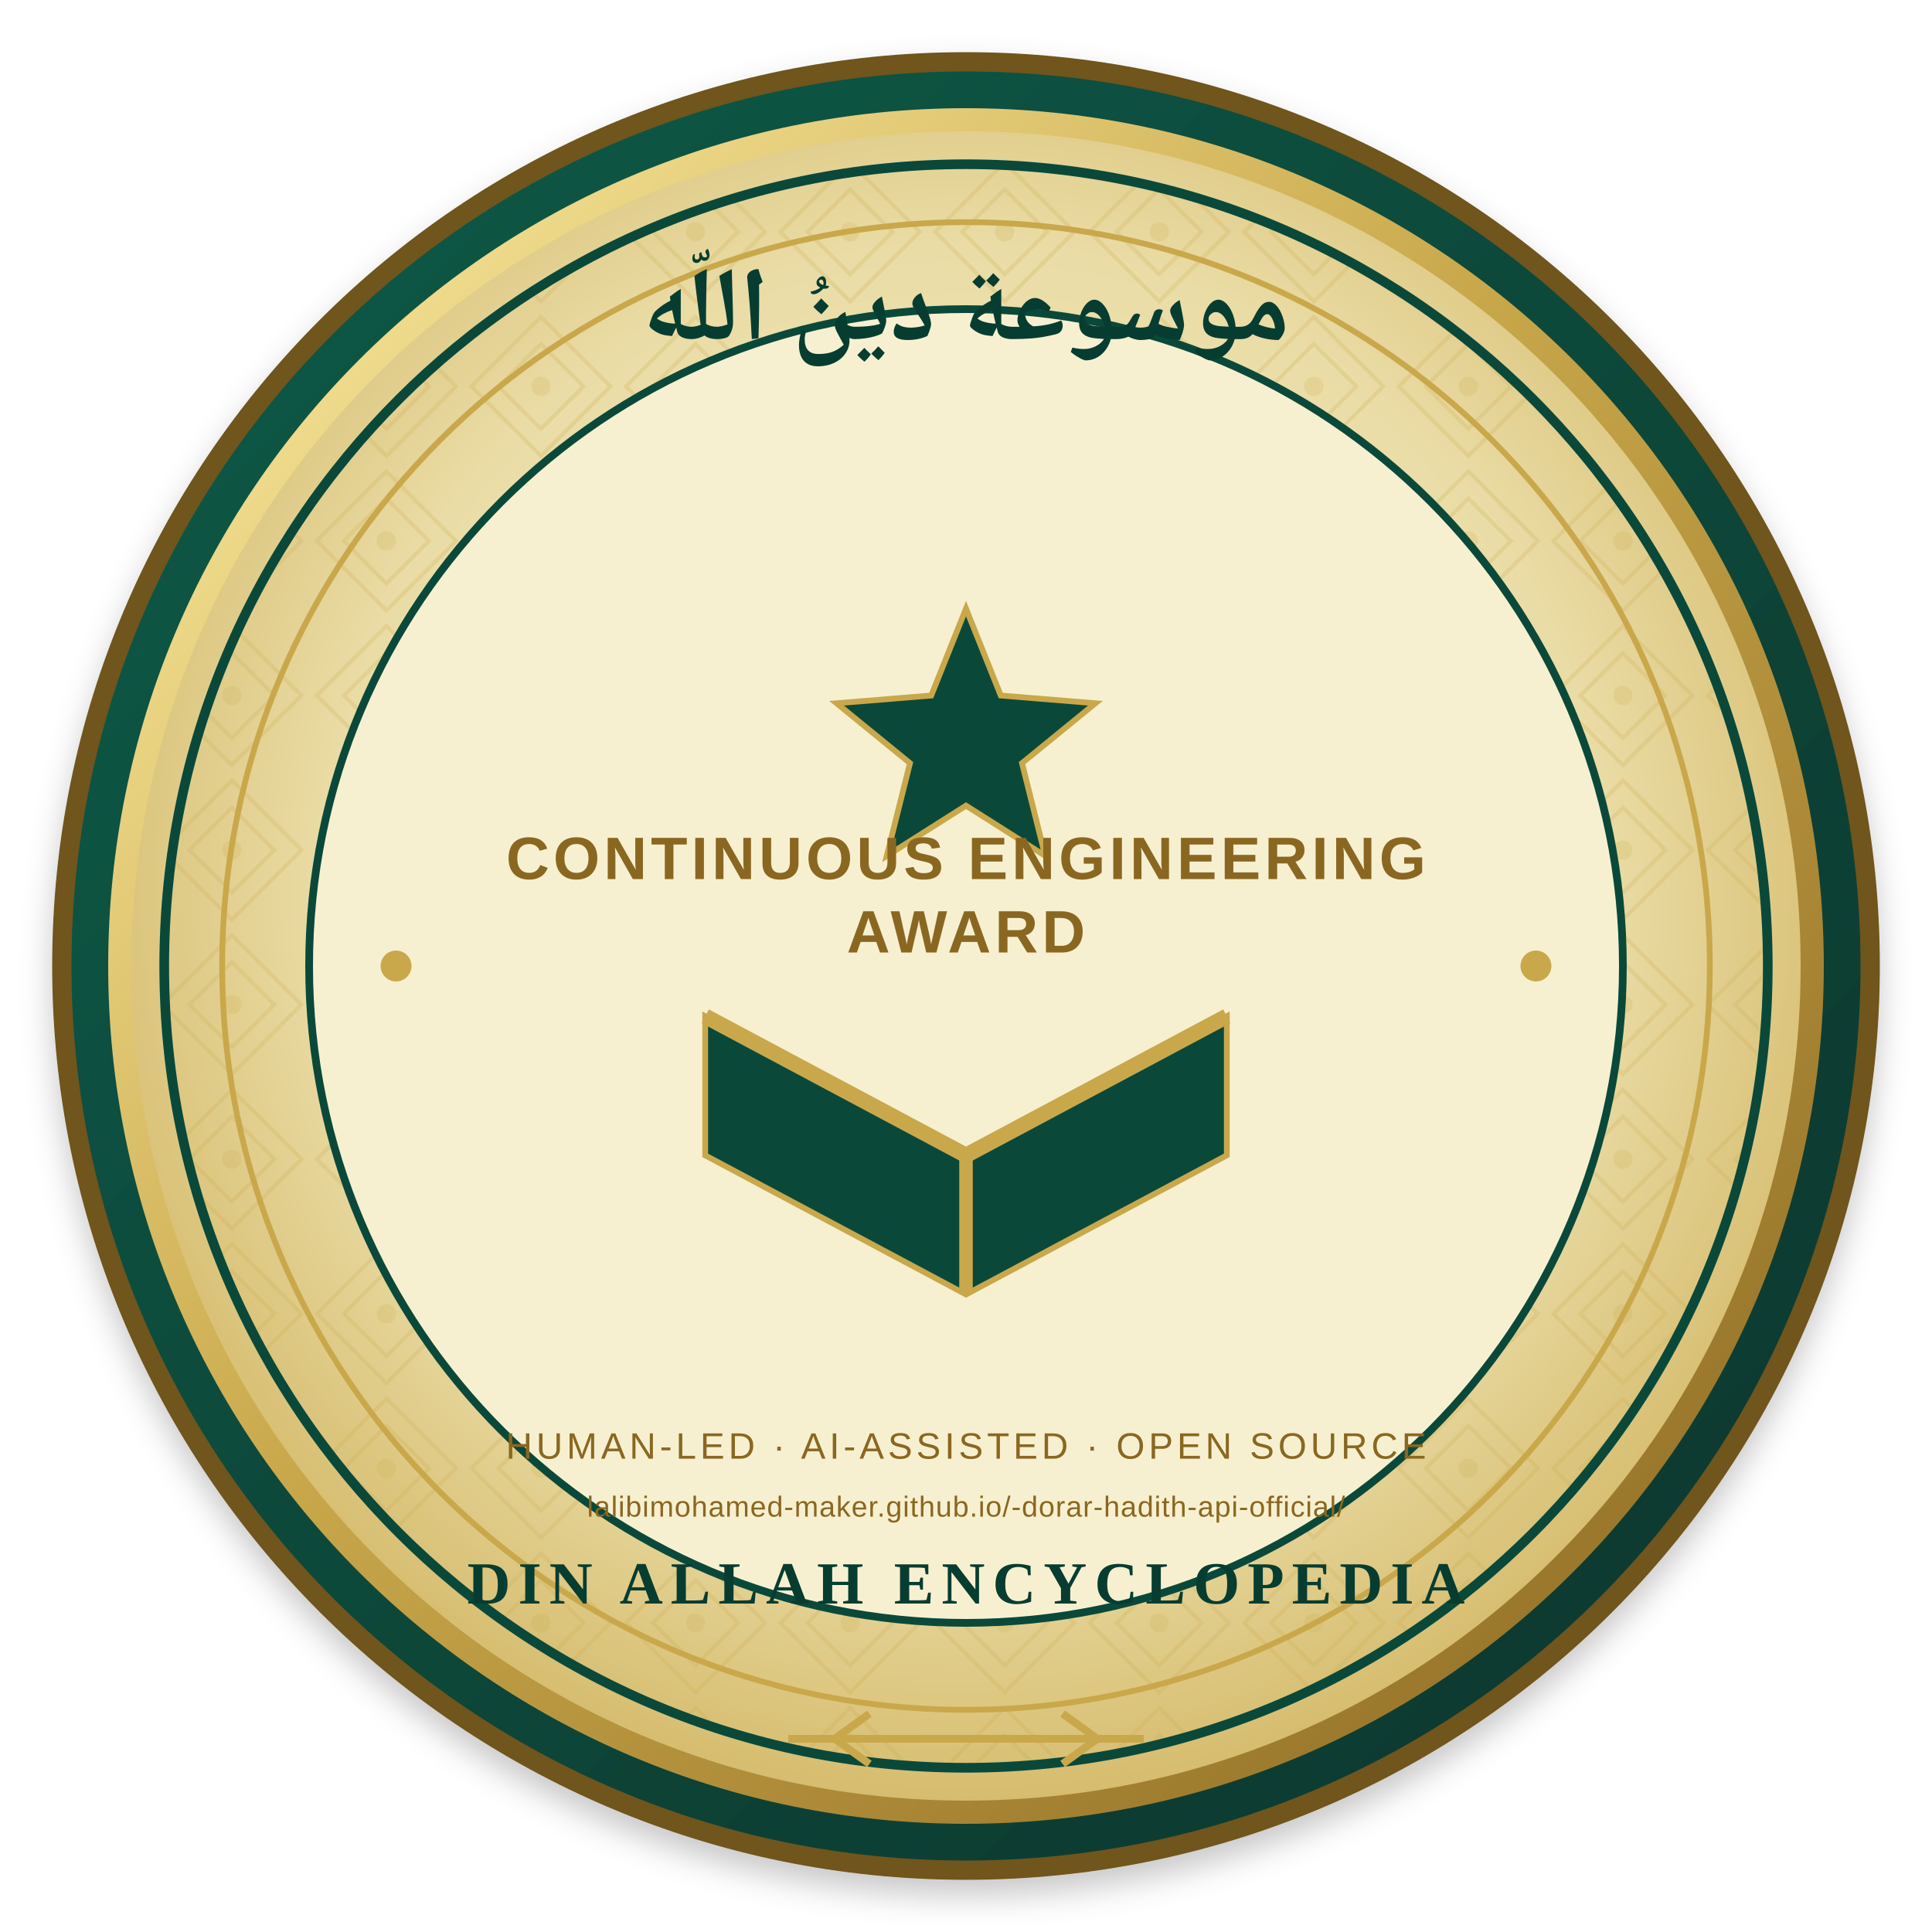
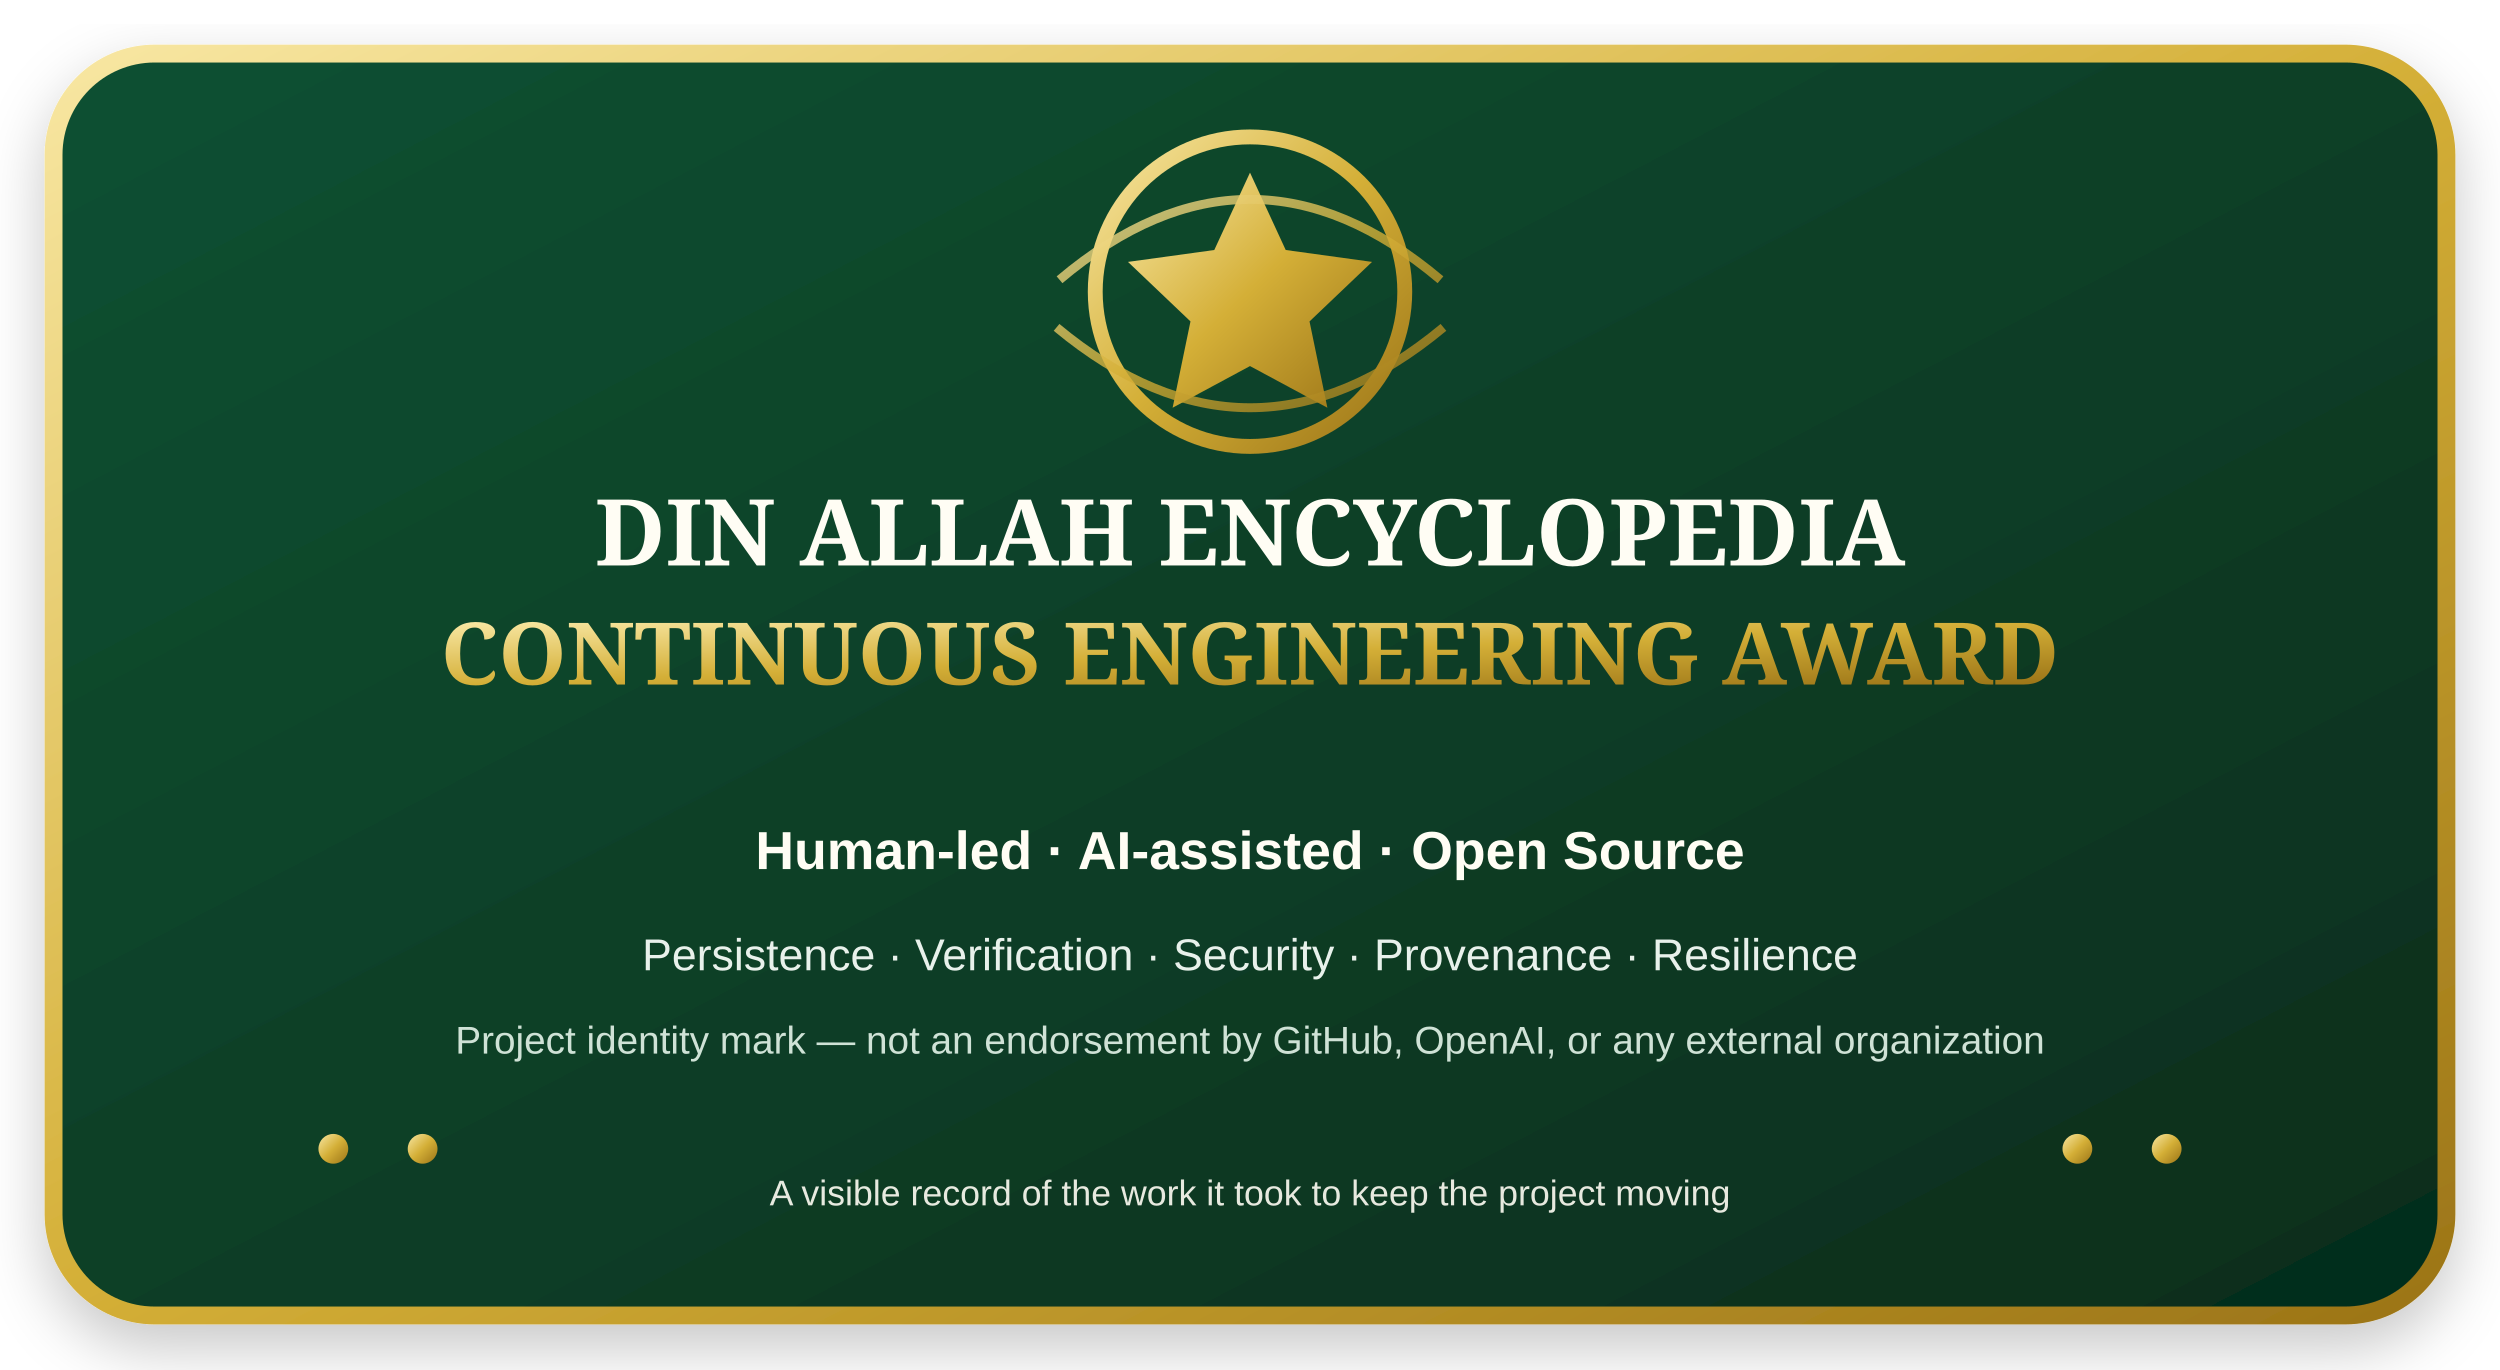
- <svg xmlns="http://www.w3.org/2000/svg" viewBox="0 0 1000 1000" role="img" aria-labelledby="title desc">
+ <svg xmlns="http://www.w3.org/2000/svg" width="840" height="460" viewBox="0 0 840 460" role="img" aria-labelledby="title desc">
  <defs>
-     <radialGradient id="bg" cx="50%" cy="45%" r="65%">
-       <stop offset="0" stop-color="#f7f0d0" />
-       <stop offset="0.58" stop-color="#eadca5" />
-       <stop offset="1" stop-color="#c9a84b" />
-     </radialGradient>
-     <linearGradient id="gold" x1="0" y1="0" x2="1" y2="1">
-       <stop offset="0" stop-color="#fff1a8" />
-       <stop offset="0.45" stop-color="#c9a84b" />
-       <stop offset="1" stop-color="#8a6721" />
+     <linearGradient id="gold" x1="0" x2="1" y1="0" y2="1">
+       <stop offset="0" stop-color="#f8e7a3" />
+       <stop offset=".5" stop-color="#d4af37" />
+       <stop offset="1" stop-color="#9b7417" />
    </linearGradient>
-     <linearGradient id="green" x1="0" y1="0" x2="1" y2="1">
-       <stop offset="0" stop-color="#0f5b48" />
-       <stop offset="1" stop-color="#06352c" />
+     <linearGradient id="green" x1="0" x2="1" y1="0" y2="1">
+       <stop offset="0" stop-color="#0f5132" />
+       <stop offset="1" stop-color="#062d1c" />
    </linearGradient>
-     <pattern id="islamic" width="80" height="80" patternUnits="userSpaceOnUse">
-       <path d="M40 4 76 40 40 76 4 40Z M40 18 62 40 40 62 18 40Z" fill="none" stroke="#c9a84b" stroke-width="2" opacity=".22" />
-       <circle cx="40" cy="40" r="5" fill="#c9a84b" opacity=".2" />
-     </pattern>
    <filter id="shadow" x="-20%" y="-20%" width="140%" height="140%">
-       <feDropShadow dx="0" dy="8" stdDeviation="8" flood-opacity=".22" />
+       <feDropShadow dx="0" dy="8" stdDeviation="10" flood-opacity=".22" />
    </filter>
  </defs>
-   <circle cx="500" cy="500" r="468" fill="url(#green)" stroke="#6f551f" stroke-width="10" filter="url(#shadow)" />
-   <circle cx="500" cy="500" r="438" fill="url(#bg)" stroke="url(#gold)" stroke-width="12" />
-   <circle cx="500" cy="500" r="415" fill="url(#islamic)" stroke="#0a493a" stroke-width="5" />
-   <circle cx="500" cy="500" r="385" fill="none" stroke="#c9a84b" stroke-width="3" />
-   <circle cx="500" cy="500" r="340" fill="#f7f0d0" stroke="#0a493a" stroke-width="4" />
-   <g fill="#0a493a" stroke="#c9a84b" stroke-width="3">
-     <path d="M500 315 l18 45 49 4 -38 31 12 48 -41 -26 -41 26 12 -48 -38 -31 49 -4z" />
-     <path d="M500 670 l-135 -72 v-72 l135 72 135-72 v72z" fill="#0a493a" />
-     <path d="M365 526 l135 72 135-72" fill="none" stroke="#c9a84b" stroke-width="8" />
-     <path d="M500 598 v72" fill="none" stroke="#c9a84b" stroke-width="7" />
+   <rect x="18" y="18" width="804" height="424" rx="34" fill="url(#green)" stroke="url(#gold)" stroke-width="6" filter="url(#shadow)" />
+   <circle cx="420" cy="98" r="52" fill="none" stroke="url(#gold)" stroke-width="5" />
+   <path d="M420 58L432 84L461 88L440 108L446 137L420 123L394 137L400 108L379 88L408 84Z" fill="url(#gold)" />
+   <path d="M356 94Q420 40 484 94M355 110Q420 164 485 110" fill="none" stroke="url(#gold)" stroke-width="3" opacity=".8" />
+   <text x="420" y="190" text-anchor="middle" fill="#fffdf4" font-family="Georgia,serif" font-size="31" font-weight="700">DIN ALLAH ENCYCLOPEDIA</text>
+   <text x="420" y="230" text-anchor="middle" fill="url(#gold)" font-family="Georgia,serif" font-size="29" font-weight="700">CONTINUOUS ENGINEERING AWARD</text>
+   <line x1="178" y1="254" x2="662" y2="254" stroke="url(#gold)" stroke-width="2" />
+   <text x="420" y="292" text-anchor="middle" fill="#fffdf4" font-family="Arial,sans-serif" font-size="18" font-weight="700">Human-led · AI-assisted · Open Source</text>
+   <text x="420" y="326" text-anchor="middle" fill="#e8f1eb" font-family="Arial,sans-serif" font-size="15">Persistence · Verification · Security · Provenance · Resilience</text>
+   <text x="420" y="354" text-anchor="middle" fill="#cfe2d6" font-family="Arial,sans-serif" font-size="13">Project identity mark — not an endorsement by GitHub, OpenAI, or any external organization</text>
+   <g fill="url(#gold)">
+     <circle cx="112" cy="386" r="5" />
+     <circle cx="142" cy="386" r="5" />
+     <circle cx="698" cy="386" r="5" />
+     <circle cx="728" cy="386" r="5" />
  </g>
-   <g font-family="Noto Naskh Arabic, Amiri, serif" text-anchor="middle" fill="#073d31">
-     <text x="500" y="176" font-size="54" font-weight="700" direction="rtl">موسوعة دينُ اللّه</text>
-   </g>
-   <g font-family="Georgia, Times New Roman, serif" text-anchor="middle" fill="#073d31">
-     <text x="500" y="830" font-size="31" letter-spacing="4" font-weight="700">DIN ALLAH ENCYCLOPEDIA</text>
-   </g>
-   <g font-family="Arial, Helvetica, sans-serif" text-anchor="middle" fill="#8a6721">
-     <text x="500" y="455" font-size="31" font-weight="700" letter-spacing="2">CONTINUOUS ENGINEERING</text>
-     <text x="500" y="493" font-size="31" font-weight="700" letter-spacing="2">AWARD</text>
-     <text x="500" y="755" font-size="19" letter-spacing="2">HUMAN-LED · AI-ASSISTED · OPEN SOURCE</text>
-     <text x="500" y="785" font-size="15" letter-spacing=".4">lalibimohamed-maker.github.io/-dorar-hadith-api-official/</text>
-   </g>
-   <g fill="#c9a84b">
-     <circle cx="205" cy="500" r="8" />
-     <circle cx="795" cy="500" r="8" />
-   </g>
-   <g transform="translate(500 900)">
-     <path d="M-92 0 H92" stroke="#c9a84b" stroke-width="4" />
-     <path d="M-50 -13 l-18 13 18 13 M50 -13 l18 13-18 13" fill="none" stroke="#c9a84b" stroke-width="4" />
-   </g>
+   <text x="420" y="405" text-anchor="middle" fill="#fffdf4" font-family="Arial,sans-serif" font-size="12" opacity=".9">A visible record of the work it took to keep the project moving</text>
</svg>
